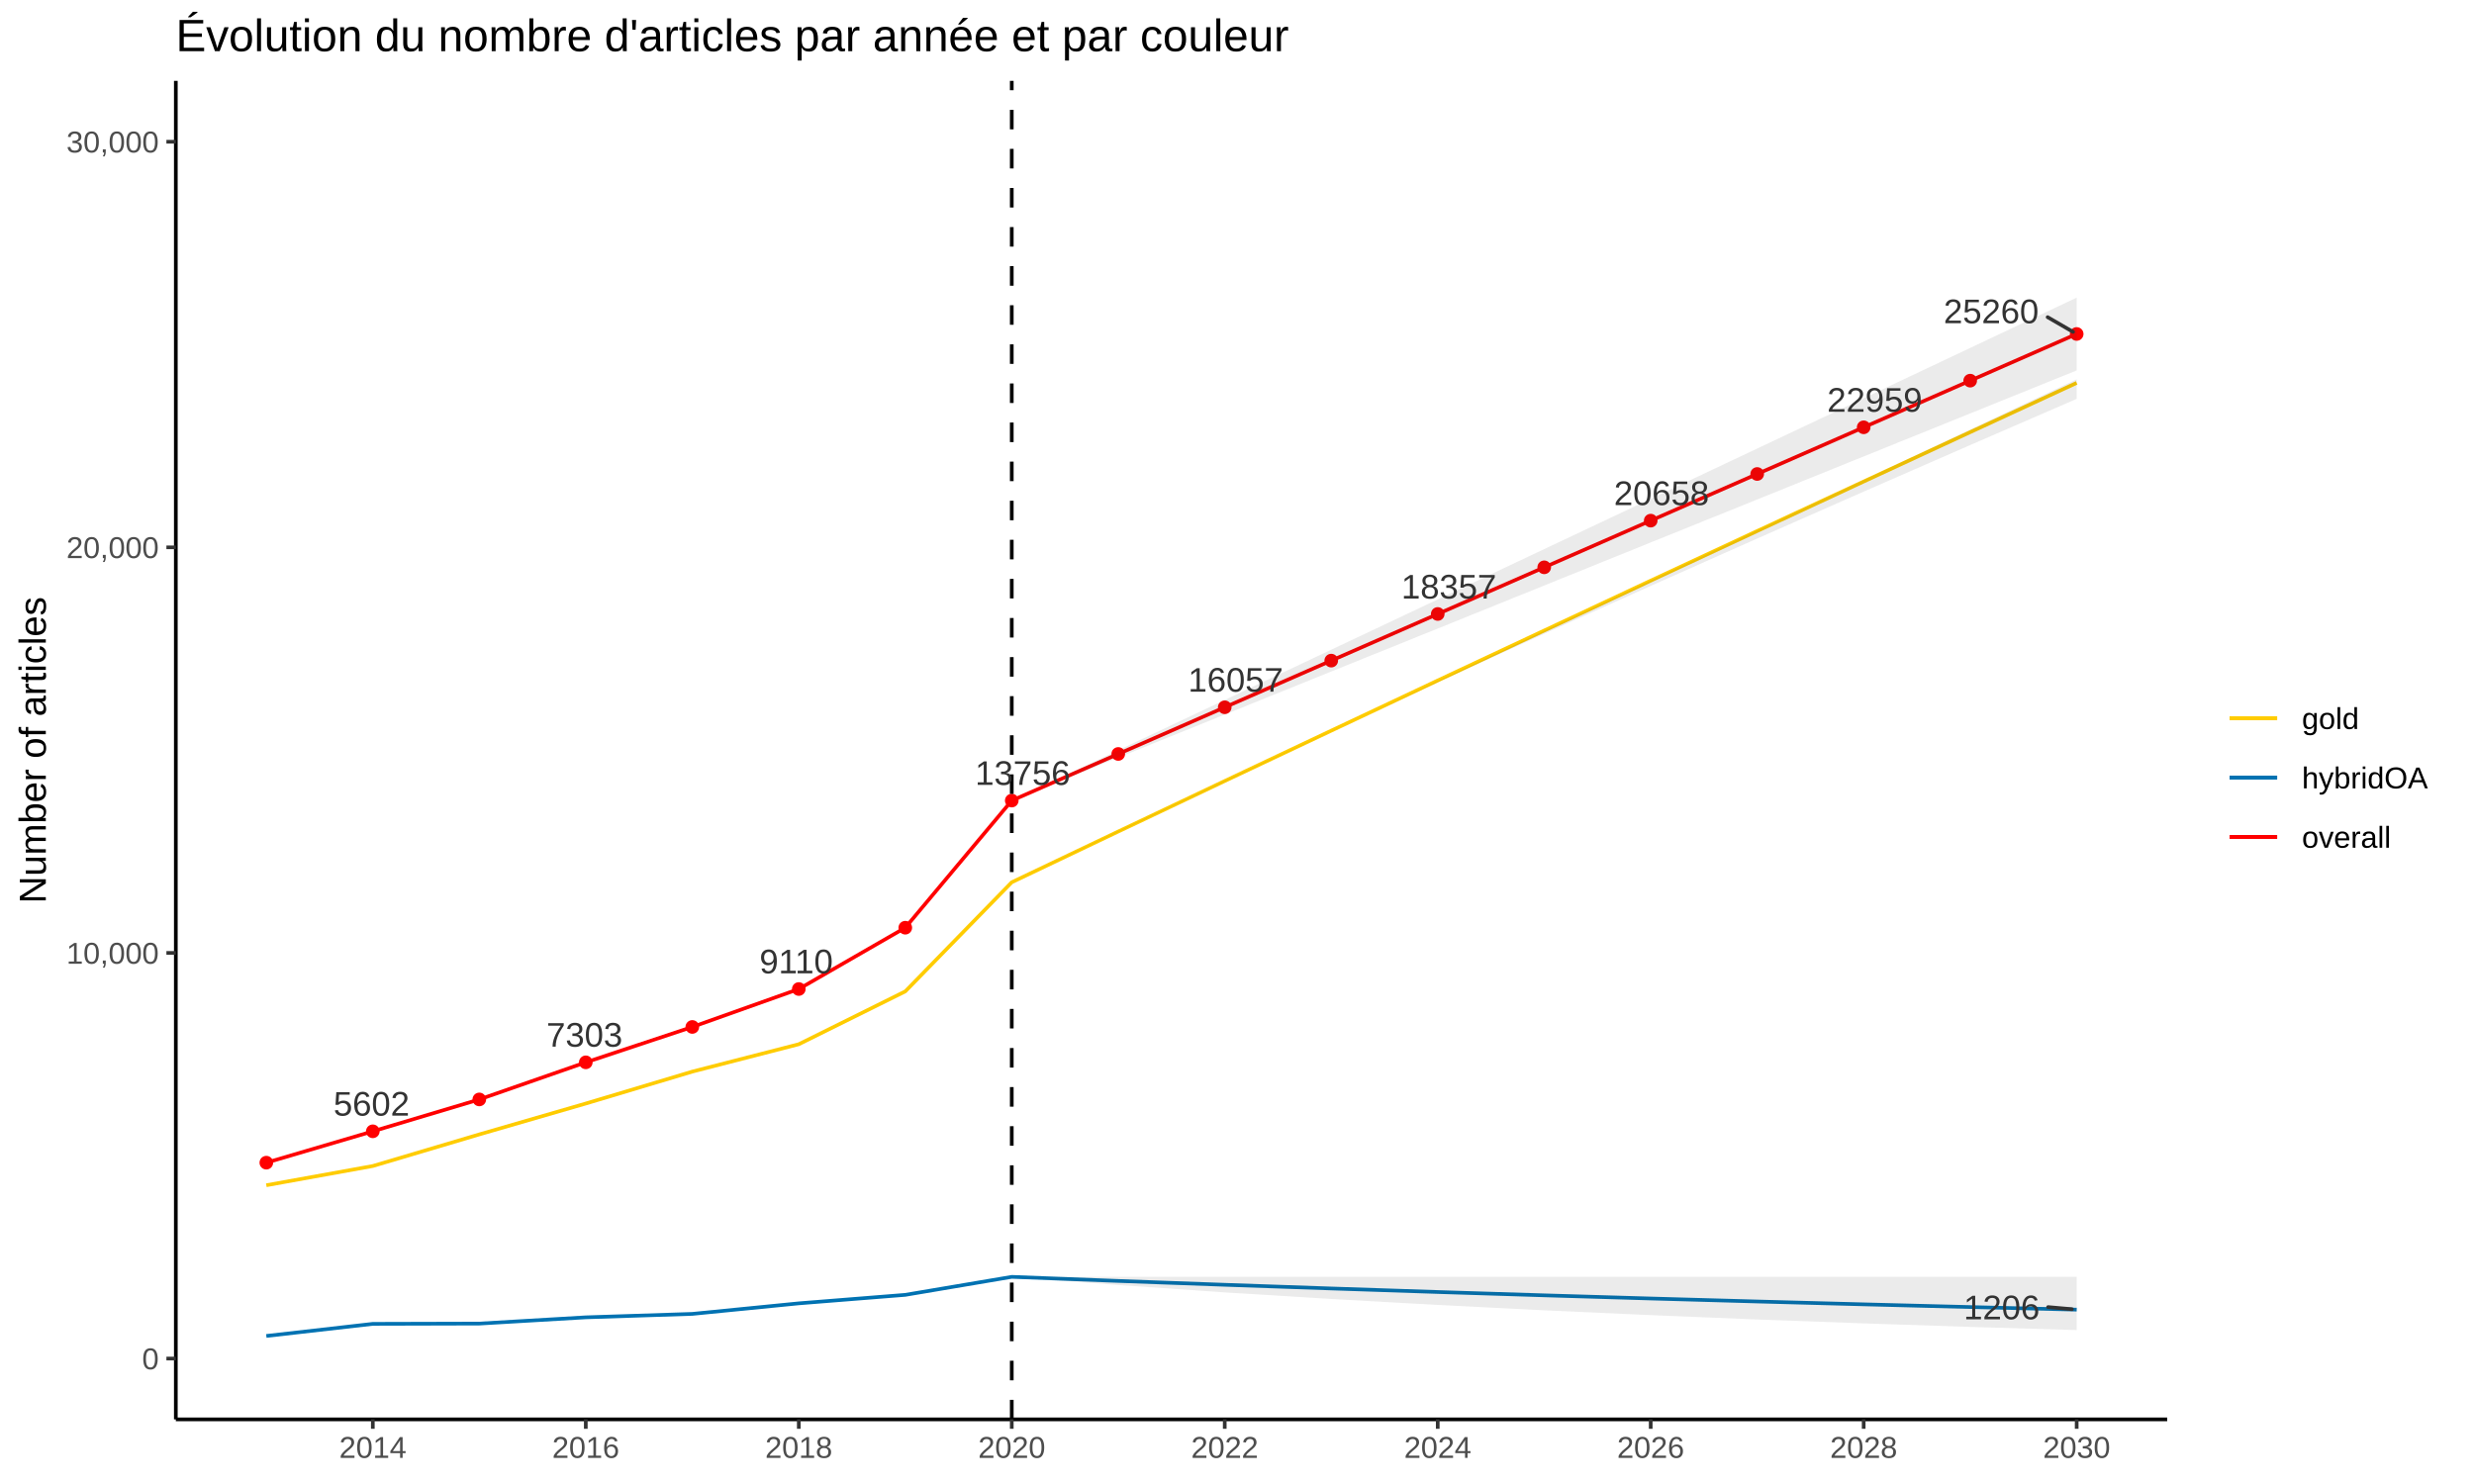
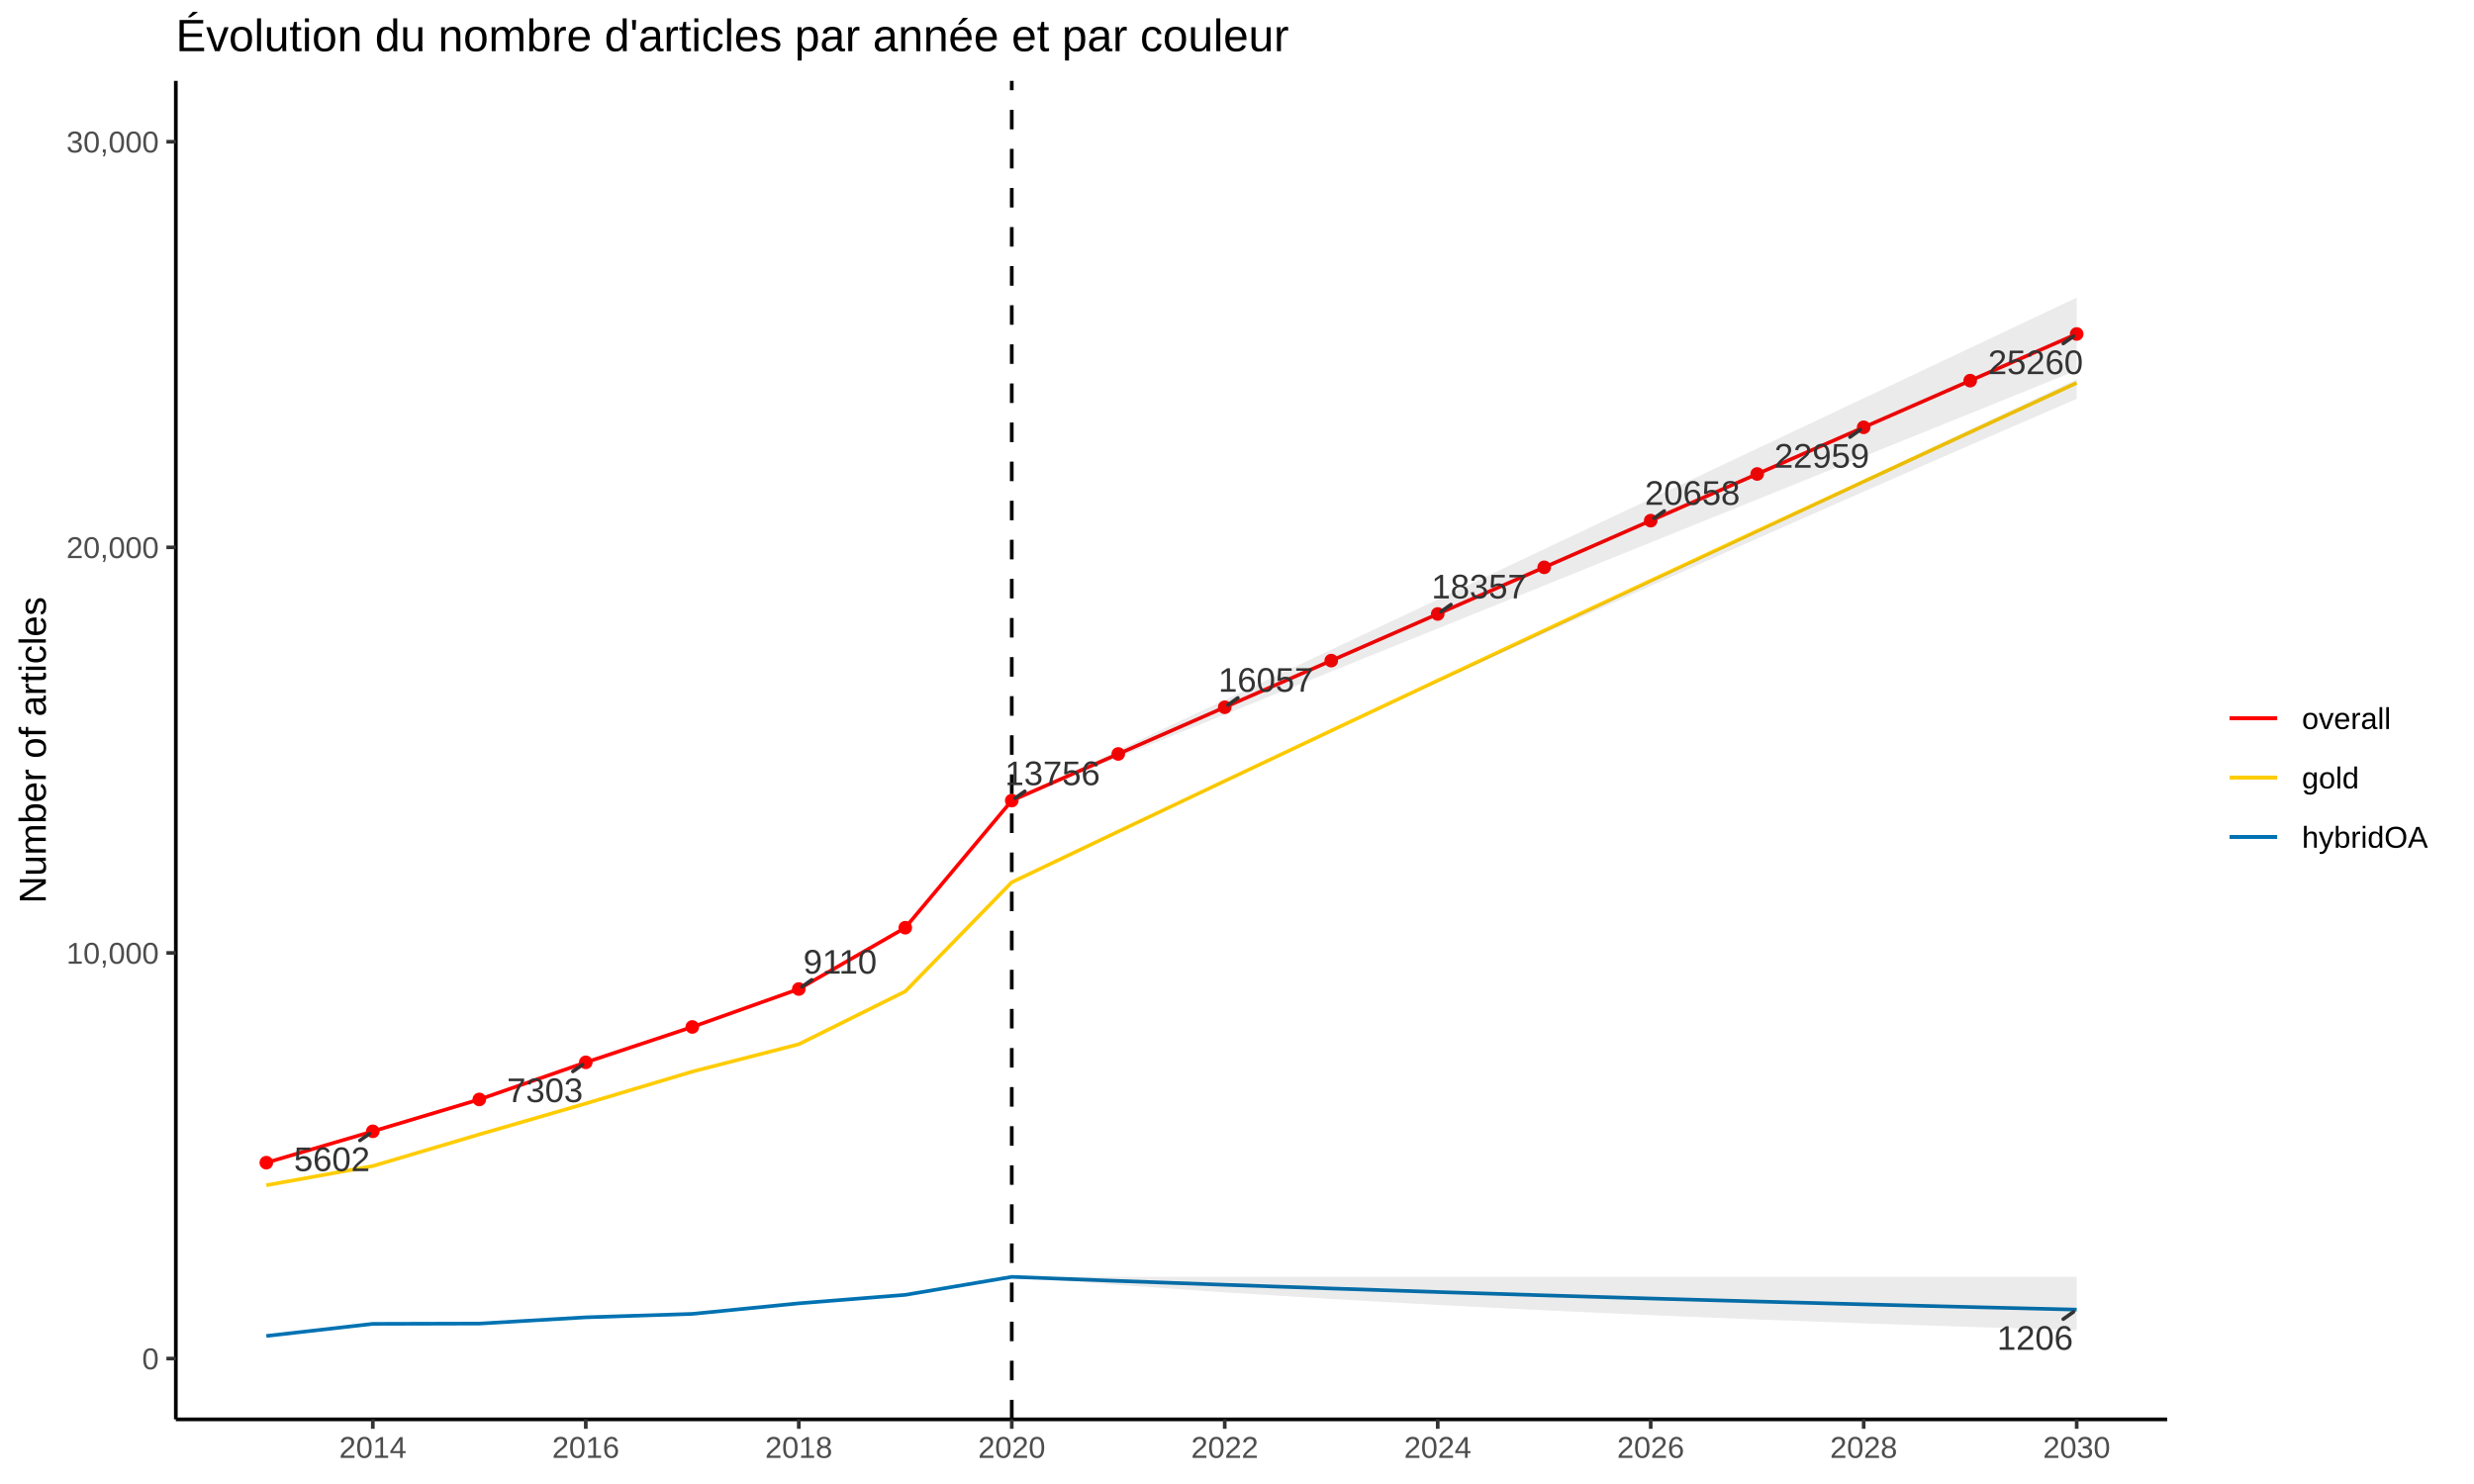
<svg xmlns="http://www.w3.org/2000/svg" class="svglite" width="720.00pt" height="432.00pt" viewBox="0 0 720.00 432.00">
  <defs>
    <style type="text/css">
    .svglite line, .svglite polyline, .svglite polygon, .svglite path, .svglite rect, .svglite circle {
      fill: none;
      stroke: #000000;
      stroke-linecap: round;
      stroke-linejoin: round;
      stroke-miterlimit: 10.00;
    }
    .svglite text {
      white-space: pre;
    }
  </style>
  </defs>
  <rect width="100%" height="100%" style="stroke: none; fill: #FFFFFF;" />
  <defs>
    <clipPath id="cpMC4wMHw3MjAuMDB8MC4wMHw0MzIuMDA=">
      <rect x="0.00" y="0.00" width="720.00" height="432.00" />
    </clipPath>
  </defs>
  <g clip-path="url(#cpMC4wMHw3MjAuMDB8MC4wMHw0MzIuMDA=)">
    <rect x="0" y="0" width="720.00" height="432.00" style="stroke-width: 1.07; stroke: #FFFFFF; fill: #FFFFFF;" />
  </g>
  <defs>
    <clipPath id="cpNTEuMTd8NjMwLjcxfDIzLjU0fDQxMy4xOQ==">
      <rect x="51.17" y="23.54" width="579.54" height="389.64" />
    </clipPath>
  </defs>
  <g clip-path="url(#cpNTEuMTd8NjMwLjcxfDIzLjU0fDQxMy4xOQ==)">
    <rect x="51.17" y="23.54" width="579.54" height="389.64" style="stroke-width: 1.07; stroke: none; fill: #FFFFFF;" />
    <polyline points="77.51,345.03 108.50,339.43 139.49,330.23 170.48,321.24 201.48,311.95 232.47,303.98 263.46,288.60 294.45,256.83 325.44,242.06 356.43,227.35 387.43,212.70 418.42,198.09 449.41,183.55 480.40,169.03 511.39,154.58 542.38,140.17 573.38,125.80 604.37,111.46 " style="stroke-width: 1.07; stroke: #FFCC00; stroke-linecap: butt;" />
    <polyline points="77.51,388.90 108.50,385.38 139.49,385.30 170.48,383.48 201.48,382.48 232.47,379.41 263.46,376.94 294.45,371.70 325.44,372.89 356.43,374.01 387.43,375.08 418.42,376.11 449.41,377.08 480.40,378.00 511.39,378.87 542.38,379.70 573.38,380.49 604.37,381.24 " style="stroke-width: 1.07; stroke: #0072B2; stroke-linecap: butt;" />
    <polyline points="77.51,338.46 108.50,329.33 139.49,320.05 170.48,309.25 201.48,298.95 232.47,287.91 263.46,270.06 294.45,233.05 325.44,219.48 356.43,205.89 387.43,192.31 418.42,178.73 449.41,165.15 480.40,151.56 511.39,137.98 542.38,124.39 573.38,110.81 604.37,97.22 " style="stroke-width: 1.07; stroke: #FF0000; stroke-linecap: butt;" />
    <circle cx="77.51" cy="338.46" r="1.63" style="stroke-width: 0.71; stroke: #FF0000; fill: #FF0000;" />
    <circle cx="108.50" cy="329.33" r="1.63" style="stroke-width: 0.71; stroke: #FF0000; fill: #FF0000;" />
    <circle cx="139.49" cy="320.05" r="1.63" style="stroke-width: 0.71; stroke: #FF0000; fill: #FF0000;" />
    <circle cx="170.48" cy="309.25" r="1.63" style="stroke-width: 0.71; stroke: #FF0000; fill: #FF0000;" />
    <circle cx="201.48" cy="298.95" r="1.63" style="stroke-width: 0.71; stroke: #FF0000; fill: #FF0000;" />
    <circle cx="232.47" cy="287.91" r="1.63" style="stroke-width: 0.71; stroke: #FF0000; fill: #FF0000;" />
    <circle cx="263.46" cy="270.06" r="1.63" style="stroke-width: 0.71; stroke: #FF0000; fill: #FF0000;" />
    <circle cx="294.45" cy="233.05" r="1.63" style="stroke-width: 0.71; stroke: #FF0000; fill: #FF0000;" />
    <circle cx="325.44" cy="219.48" r="1.63" style="stroke-width: 0.71; stroke: #FF0000; fill: #FF0000;" />
    <circle cx="356.43" cy="205.89" r="1.63" style="stroke-width: 0.71; stroke: #FF0000; fill: #FF0000;" />
    <circle cx="387.43" cy="192.31" r="1.63" style="stroke-width: 0.71; stroke: #FF0000; fill: #FF0000;" />
    <circle cx="418.42" cy="178.73" r="1.63" style="stroke-width: 0.71; stroke: #FF0000; fill: #FF0000;" />
    <circle cx="449.41" cy="165.15" r="1.63" style="stroke-width: 0.71; stroke: #FF0000; fill: #FF0000;" />
    <circle cx="480.40" cy="151.56" r="1.63" style="stroke-width: 0.71; stroke: #FF0000; fill: #FF0000;" />
    <circle cx="511.39" cy="137.98" r="1.63" style="stroke-width: 0.71; stroke: #FF0000; fill: #FF0000;" />
    <circle cx="542.38" cy="124.39" r="1.63" style="stroke-width: 0.71; stroke: #FF0000; fill: #FF0000;" />
    <circle cx="573.38" cy="110.81" r="1.63" style="stroke-width: 0.71; stroke: #FF0000; fill: #FF0000;" />
    <circle cx="604.37" cy="97.22" r="1.63" style="stroke-width: 0.71; stroke: #FF0000; fill: #FF0000;" />
    <polygon points="77.51,345.03 108.50,339.43 139.49,330.23 170.48,321.24 201.48,311.95 232.47,303.98 263.46,288.60 294.45,256.83 325.44,242.19 356.43,227.55 387.43,212.91 418.42,198.27 449.41,183.62 480.40,168.99 511.39,154.35 542.38,139.71 573.38,125.06 604.37,110.42 604.37,116.11 573.38,129.56 542.38,143.11 511.39,156.77 480.40,170.55 449.41,184.48 418.42,198.56 387.43,212.82 356.43,227.27 325.44,241.93 294.45,256.83 263.46,288.60 232.47,303.98 201.48,311.95 170.48,321.24 139.49,330.23 108.50,339.43 77.51,345.03 " style="stroke-width: 0.00; stroke: none; stroke-linecap: butt; fill: #333333; fill-opacity: 0.10;" />
    <polyline points="77.51,345.03 108.50,339.43 139.49,330.23 170.48,321.24 201.48,311.95 232.47,303.98 263.46,288.60 294.45,256.83 325.44,242.19 356.43,227.55 387.43,212.91 418.42,198.27 449.41,183.62 480.40,168.99 511.39,154.35 542.38,139.71 573.38,125.06 604.37,110.42 " style="stroke-width: 1.07; stroke: none; stroke-linecap: butt;" />
    <polyline points="604.37,116.11 573.38,129.56 542.38,143.11 511.39,156.77 480.40,170.55 449.41,184.48 418.42,198.56 387.43,212.82 356.43,227.27 325.44,241.93 294.45,256.83 263.46,288.60 232.47,303.98 201.48,311.95 170.48,321.24 139.49,330.23 108.50,339.43 77.51,345.03 " style="stroke-width: 1.07; stroke: none; stroke-linecap: butt;" />
    <polygon points="77.51,388.90 108.50,385.38 139.49,385.30 170.48,383.48 201.48,382.48 232.47,379.41 263.46,376.94 294.45,371.70 325.44,371.70 356.43,371.70 387.43,371.70 418.42,371.70 449.41,371.70 480.40,371.70 511.39,371.70 542.38,371.70 573.38,371.70 604.37,371.70 604.37,387.19 573.38,386.27 542.38,385.24 511.39,384.11 480.40,382.84 449.41,381.44 418.42,379.88 387.43,378.14 356.43,376.22 325.44,374.07 294.45,371.70 263.46,376.94 232.47,379.41 201.48,382.48 170.48,383.48 139.49,385.30 108.50,385.38 77.51,388.90 " style="stroke-width: 0.00; stroke: none; stroke-linecap: butt; fill: #333333; fill-opacity: 0.10;" />
    <polyline points="77.51,388.90 108.50,385.38 139.49,385.30 170.48,383.48 201.48,382.48 232.47,379.41 263.46,376.94 294.45,371.70 325.44,371.70 356.43,371.70 387.43,371.70 418.42,371.70 449.41,371.70 480.40,371.70 511.39,371.70 542.38,371.70 573.38,371.70 604.37,371.70 " style="stroke-width: 1.07; stroke: none; stroke-linecap: butt;" />
    <polyline points="604.37,387.19 573.38,386.27 542.38,385.24 511.39,384.11 480.40,382.84 449.41,381.44 418.42,379.88 387.43,378.14 356.43,376.22 325.44,374.07 294.45,371.70 263.46,376.94 232.47,379.41 201.48,382.48 170.48,383.48 139.49,385.30 108.50,385.38 77.51,388.90 " style="stroke-width: 1.07; stroke: none; stroke-linecap: butt;" />
    <polygon points="77.51,338.46 108.50,329.33 139.49,320.05 170.48,309.25 201.48,298.95 232.47,287.91 263.46,270.06 294.45,233.05 325.44,218.41 356.43,203.77 387.43,189.13 418.42,174.49 449.41,159.84 480.40,145.21 511.39,130.57 542.38,115.93 573.38,101.28 604.37,86.64 604.37,107.83 573.38,120.35 542.38,132.87 511.39,145.40 480.40,157.91 449.41,170.44 418.42,182.97 387.43,195.48 356.43,208.01 325.44,220.53 294.45,233.05 263.46,270.06 232.47,287.91 201.48,298.95 170.48,309.25 139.49,320.05 108.50,329.33 77.51,338.46 " style="stroke-width: 0.00; stroke: none; stroke-linecap: butt; fill: #333333; fill-opacity: 0.10;" />
    <polyline points="77.51,338.46 108.50,329.33 139.49,320.05 170.48,309.25 201.48,298.95 232.47,287.91 263.46,270.06 294.45,233.05 325.44,218.41 356.43,203.77 387.43,189.13 418.42,174.49 449.41,159.84 480.40,145.21 511.39,130.57 542.38,115.93 573.38,101.28 604.37,86.64 " style="stroke-width: 1.07; stroke: none; stroke-linecap: butt;" />
    <polyline points="604.37,107.83 573.38,120.35 542.38,132.87 511.39,145.40 480.40,157.91 449.41,170.44 418.42,182.97 387.43,195.48 356.43,208.01 325.44,220.53 294.45,233.05 263.46,270.06 232.47,287.91 201.48,298.95 170.48,309.25 139.49,320.05 108.50,329.33 77.51,338.46 " style="stroke-width: 1.07; stroke: none; stroke-linecap: butt;" />
    <line x1="294.45" y1="413.19" x2="294.45" y2="23.54" style="stroke-width: 1.07; stroke-dasharray: 5.69,5.69; stroke-linecap: butt;" />
-     <line x1="595.92" y1="92.33" x2="603.31" y2="96.61" style="stroke-width: 1.07; stroke: #333333;" />
-     <text x="97.05" y="324.77" style="font-size: 9.96px;fill: #333333; font-family: &quot;Arial&quot;;" textLength="22.78px" lengthAdjust="spacingAndGlyphs">5602</text>
-     <text x="159.03" y="304.69" style="font-size: 9.96px;fill: #333333; font-family: &quot;Arial&quot;;" textLength="22.78px" lengthAdjust="spacingAndGlyphs">7303</text>
-     <text x="221.02" y="283.34" style="font-size: 9.96px;fill: #333333; font-family: &quot;Arial&quot;;" textLength="22.78px" lengthAdjust="spacingAndGlyphs">9110</text>
-     <text x="283.78" y="228.49" style="font-size: 9.96px;fill: #333333; font-family: &quot;Arial&quot;;" textLength="28.48px" lengthAdjust="spacingAndGlyphs">13756</text>
-     <text x="345.76" y="201.36" style="font-size: 9.96px;fill: #333333; font-family: &quot;Arial&quot;;" textLength="28.48px" lengthAdjust="spacingAndGlyphs">16057</text>
-     <text x="407.82" y="174.23" style="font-size: 9.96px;fill: #333333; font-family: &quot;Arial&quot;;" textLength="28.48px" lengthAdjust="spacingAndGlyphs">18357</text>
-     <text x="469.70" y="147.03" style="font-size: 9.96px;fill: #333333; font-family: &quot;Arial&quot;;" textLength="28.48px" lengthAdjust="spacingAndGlyphs">20658</text>
-     <text x="531.75" y="119.86" style="font-size: 9.96px;fill: #333333; font-family: &quot;Arial&quot;;" textLength="28.48px" lengthAdjust="spacingAndGlyphs">22959</text>
-     <text x="565.65" y="94.09" style="font-size: 9.96px;fill: #333333; font-family: &quot;Arial&quot;;" textLength="28.48px" lengthAdjust="spacingAndGlyphs">25260</text>
-     <line x1="596.05" y1="380.50" x2="602.98" y2="381.11" style="stroke-width: 1.07; stroke: #333333;" />
-     <text x="571.47" y="384.05" style="font-size: 9.96px;fill: #333333; font-family: &quot;Arial&quot;;" textLength="22.78px" lengthAdjust="spacingAndGlyphs">1206</text>
+     <line x1="104.74" y1="331.99" x2="107.54" y2="330.01" style="stroke-width: 1.07; stroke: #333333;" />
+     <line x1="166.72" y1="311.91" x2="169.52" y2="309.93" style="stroke-width: 1.07; stroke: #333333;" />
+     <line x1="236.25" y1="285.23" x2="233.43" y2="287.23" style="stroke-width: 1.07; stroke: #333333;" />
+     <line x1="298.25" y1="230.36" x2="295.41" y2="232.37" style="stroke-width: 1.07; stroke: #333333;" />
+     <line x1="360.24" y1="203.18" x2="357.40" y2="205.20" style="stroke-width: 1.07; stroke: #333333;" />
+     <line x1="422.26" y1="176.00" x2="419.38" y2="178.05" style="stroke-width: 1.07; stroke: #333333;" />
+     <line x1="484.34" y1="148.76" x2="481.36" y2="150.88" style="stroke-width: 1.07; stroke: #333333;" />
+     <line x1="538.40" y1="127.23" x2="541.43" y2="125.07" style="stroke-width: 1.07; stroke: #333333;" />
+     <line x1="600.47" y1="99.99" x2="603.41" y2="97.90" style="stroke-width: 1.07; stroke: #333333;" />
+     <text x="96.61" y="340.91" text-anchor="middle" style="font-size: 9.96px;fill: #333333; font-family: &quot;Arial&quot;;" textLength="22.78px" lengthAdjust="spacingAndGlyphs">5602</text>
+     <text x="158.59" y="320.83" text-anchor="middle" style="font-size: 9.96px;fill: #333333; font-family: &quot;Arial&quot;;" textLength="22.78px" lengthAdjust="spacingAndGlyphs">7303</text>
+     <text x="244.49" y="283.43" text-anchor="middle" style="font-size: 9.96px;fill: #333333; font-family: &quot;Arial&quot;;" textLength="22.78px" lengthAdjust="spacingAndGlyphs">9110</text>
+     <text x="306.32" y="228.56" text-anchor="middle" style="font-size: 9.96px;fill: #333333; font-family: &quot;Arial&quot;;" textLength="28.48px" lengthAdjust="spacingAndGlyphs">13756</text>
+     <text x="368.42" y="201.38" text-anchor="middle" style="font-size: 9.96px;fill: #333333; font-family: &quot;Arial&quot;;" textLength="28.48px" lengthAdjust="spacingAndGlyphs">16057</text>
+     <text x="430.45" y="174.20" text-anchor="middle" style="font-size: 9.96px;fill: #333333; font-family: &quot;Arial&quot;;" textLength="28.48px" lengthAdjust="spacingAndGlyphs">18357</text>
+     <text x="492.54" y="146.96" text-anchor="middle" style="font-size: 9.96px;fill: #333333; font-family: &quot;Arial&quot;;" textLength="28.48px" lengthAdjust="spacingAndGlyphs">20658</text>
+     <text x="530.20" y="136.14" text-anchor="middle" style="font-size: 9.96px;fill: #333333; font-family: &quot;Arial&quot;;" textLength="28.48px" lengthAdjust="spacingAndGlyphs">22959</text>
+     <text x="592.40" y="108.91" text-anchor="middle" style="font-size: 9.96px;fill: #333333; font-family: &quot;Arial&quot;;" textLength="28.48px" lengthAdjust="spacingAndGlyphs">25260</text>
+     <line x1="600.46" y1="384.01" x2="603.41" y2="381.92" style="stroke-width: 1.07; stroke: #333333;" />
+     <text x="592.26" y="392.93" text-anchor="middle" style="font-size: 9.96px;fill: #333333; font-family: &quot;Arial&quot;;" textLength="22.78px" lengthAdjust="spacingAndGlyphs">1206</text>
  </g>
  <g clip-path="url(#cpMC4wMHw3MjAuMDB8MC4wMHw0MzIuMDA=)">
    <polyline points="51.17,413.19 51.17,23.54 " style="stroke-width: 1.07; stroke-linecap: butt;" />
    <text x="46.24" y="398.62" text-anchor="end" style="font-size: 8.80px;fill: #4D4D4D; font-family: &quot;Arial&quot;;" textLength="5.03px" lengthAdjust="spacingAndGlyphs">0</text>
    <text x="46.24" y="280.55" text-anchor="end" style="font-size: 8.80px;fill: #4D4D4D; font-family: &quot;Arial&quot;;" textLength="27.52px" lengthAdjust="spacingAndGlyphs">10,000</text>
    <text x="46.24" y="162.47" text-anchor="end" style="font-size: 8.80px;fill: #4D4D4D; font-family: &quot;Arial&quot;;" textLength="27.52px" lengthAdjust="spacingAndGlyphs">20,000</text>
    <text x="46.24" y="44.40" text-anchor="end" style="font-size: 8.80px;fill: #4D4D4D; font-family: &quot;Arial&quot;;" textLength="27.52px" lengthAdjust="spacingAndGlyphs">30,000</text>
    <polyline points="48.43,395.48 51.17,395.48 " style="stroke-width: 1.07; stroke: #333333; stroke-linecap: butt;" />
    <polyline points="48.43,277.40 51.17,277.40 " style="stroke-width: 1.07; stroke: #333333; stroke-linecap: butt;" />
    <polyline points="48.43,159.33 51.17,159.33 " style="stroke-width: 1.07; stroke: #333333; stroke-linecap: butt;" />
    <polyline points="48.43,41.26 51.17,41.26 " style="stroke-width: 1.07; stroke: #333333; stroke-linecap: butt;" />
    <polyline points="51.17,413.19 630.71,413.19 " style="stroke-width: 1.07; stroke-linecap: butt;" />
    <polyline points="108.50,415.93 108.50,413.19 " style="stroke-width: 1.07; stroke: #333333; stroke-linecap: butt;" />
    <polyline points="170.48,415.93 170.48,413.19 " style="stroke-width: 1.07; stroke: #333333; stroke-linecap: butt;" />
    <polyline points="232.47,415.93 232.47,413.19 " style="stroke-width: 1.07; stroke: #333333; stroke-linecap: butt;" />
    <polyline points="294.45,415.93 294.45,413.19 " style="stroke-width: 1.07; stroke: #333333; stroke-linecap: butt;" />
    <polyline points="356.43,415.93 356.43,413.19 " style="stroke-width: 1.07; stroke: #333333; stroke-linecap: butt;" />
    <polyline points="418.42,415.93 418.42,413.19 " style="stroke-width: 1.07; stroke: #333333; stroke-linecap: butt;" />
    <polyline points="480.40,415.93 480.40,413.19 " style="stroke-width: 1.07; stroke: #333333; stroke-linecap: butt;" />
    <polyline points="542.38,415.93 542.38,413.19 " style="stroke-width: 1.07; stroke: #333333; stroke-linecap: butt;" />
    <polyline points="604.37,415.93 604.37,413.19 " style="stroke-width: 1.07; stroke: #333333; stroke-linecap: butt;" />
    <text x="108.50" y="424.40" text-anchor="middle" style="font-size: 8.80px;fill: #4D4D4D; font-family: &quot;Arial&quot;;" textLength="20.13px" lengthAdjust="spacingAndGlyphs">2014</text>
    <text x="170.48" y="424.40" text-anchor="middle" style="font-size: 8.80px;fill: #4D4D4D; font-family: &quot;Arial&quot;;" textLength="20.13px" lengthAdjust="spacingAndGlyphs">2016</text>
    <text x="232.47" y="424.40" text-anchor="middle" style="font-size: 8.80px;fill: #4D4D4D; font-family: &quot;Arial&quot;;" textLength="20.13px" lengthAdjust="spacingAndGlyphs">2018</text>
    <text x="294.45" y="424.40" text-anchor="middle" style="font-size: 8.80px;fill: #4D4D4D; font-family: &quot;Arial&quot;;" textLength="20.13px" lengthAdjust="spacingAndGlyphs">2020</text>
    <text x="356.43" y="424.40" text-anchor="middle" style="font-size: 8.80px;fill: #4D4D4D; font-family: &quot;Arial&quot;;" textLength="20.13px" lengthAdjust="spacingAndGlyphs">2022</text>
    <text x="418.42" y="424.40" text-anchor="middle" style="font-size: 8.80px;fill: #4D4D4D; font-family: &quot;Arial&quot;;" textLength="20.13px" lengthAdjust="spacingAndGlyphs">2024</text>
    <text x="480.40" y="424.40" text-anchor="middle" style="font-size: 8.80px;fill: #4D4D4D; font-family: &quot;Arial&quot;;" textLength="20.13px" lengthAdjust="spacingAndGlyphs">2026</text>
    <text x="542.38" y="424.40" text-anchor="middle" style="font-size: 8.80px;fill: #4D4D4D; font-family: &quot;Arial&quot;;" textLength="20.13px" lengthAdjust="spacingAndGlyphs">2028</text>
    <text x="604.37" y="424.40" text-anchor="middle" style="font-size: 8.80px;fill: #4D4D4D; font-family: &quot;Arial&quot;;" textLength="20.13px" lengthAdjust="spacingAndGlyphs">2030</text>
    <text transform="translate(13.33,218.37) rotate(-90)" text-anchor="middle" style="font-size: 11.00px; font-family: &quot;Arial&quot;;" textLength="96.23px" lengthAdjust="spacingAndGlyphs">Number of articles</text>
    <rect x="641.67" y="178.98" width="72.85" height="78.78" style="stroke-width: 1.07; stroke: none; fill: #FFFFFF;" />
-     <line x1="648.88" y1="209.07" x2="662.70" y2="209.07" style="stroke-width: 1.07; stroke: #FFCC00; stroke-linecap: butt;" />
-     <line x1="648.88" y1="209.07" x2="662.70" y2="209.07" style="stroke-width: 1.07; stroke: #FFCC00; stroke-linecap: butt;" />
-     <line x1="648.88" y1="209.07" x2="662.70" y2="209.07" style="stroke-width: 1.07; stroke: #FFCC00; stroke-linecap: butt;" />
-     <line x1="648.88" y1="226.35" x2="662.70" y2="226.35" style="stroke-width: 1.07; stroke: #0072B2; stroke-linecap: butt;" />
-     <line x1="648.88" y1="226.35" x2="662.70" y2="226.35" style="stroke-width: 1.07; stroke: #0072B2; stroke-linecap: butt;" />
-     <line x1="648.88" y1="226.35" x2="662.70" y2="226.35" style="stroke-width: 1.07; stroke: #0072B2; stroke-linecap: butt;" />
-     <line x1="648.88" y1="243.63" x2="662.70" y2="243.63" style="stroke-width: 1.07; stroke: #FF0000; stroke-linecap: butt;" />
-     <line x1="648.88" y1="243.63" x2="662.70" y2="243.63" style="stroke-width: 1.07; stroke: #FF0000; stroke-linecap: butt;" />
-     <line x1="648.88" y1="243.63" x2="662.70" y2="243.63" style="stroke-width: 1.07; stroke: #FF0000; stroke-linecap: butt;" />
-     <text x="669.91" y="212.22" style="font-size: 8.80px; font-family: &quot;Arial&quot;;" textLength="18.40px" lengthAdjust="spacingAndGlyphs">gold</text>
-     <text x="669.91" y="229.50" style="font-size: 8.80px; font-family: &quot;Arial&quot;;" textLength="39.13px" lengthAdjust="spacingAndGlyphs">hybridOA</text>
-     <text x="669.91" y="246.78" style="font-size: 8.80px; font-family: &quot;Arial&quot;;" textLength="27.86px" lengthAdjust="spacingAndGlyphs">overall</text>
+     <line x1="648.88" y1="209.07" x2="662.70" y2="209.07" style="stroke-width: 1.07; stroke: #FF0000; stroke-linecap: butt;" />
+     <line x1="648.88" y1="209.07" x2="662.70" y2="209.07" style="stroke-width: 1.07; stroke: #FF0000; stroke-linecap: butt;" />
+     <line x1="648.88" y1="209.07" x2="662.70" y2="209.07" style="stroke-width: 1.07; stroke: #FF0000; stroke-linecap: butt;" />
+     <line x1="648.88" y1="226.35" x2="662.70" y2="226.35" style="stroke-width: 1.07; stroke: #FFCC00; stroke-linecap: butt;" />
+     <line x1="648.88" y1="226.35" x2="662.70" y2="226.35" style="stroke-width: 1.07; stroke: #FFCC00; stroke-linecap: butt;" />
+     <line x1="648.88" y1="226.35" x2="662.70" y2="226.35" style="stroke-width: 1.07; stroke: #FFCC00; stroke-linecap: butt;" />
+     <line x1="648.88" y1="243.63" x2="662.70" y2="243.63" style="stroke-width: 1.07; stroke: #0072B2; stroke-linecap: butt;" />
+     <line x1="648.88" y1="243.63" x2="662.70" y2="243.63" style="stroke-width: 1.07; stroke: #0072B2; stroke-linecap: butt;" />
+     <line x1="648.88" y1="243.63" x2="662.70" y2="243.63" style="stroke-width: 1.07; stroke: #0072B2; stroke-linecap: butt;" />
+     <text x="669.91" y="212.22" style="font-size: 8.80px; font-family: &quot;Arial&quot;;" textLength="27.86px" lengthAdjust="spacingAndGlyphs">overall</text>
+     <text x="669.91" y="229.50" style="font-size: 8.80px; font-family: &quot;Arial&quot;;" textLength="18.40px" lengthAdjust="spacingAndGlyphs">gold</text>
+     <text x="669.91" y="246.78" style="font-size: 8.80px; font-family: &quot;Arial&quot;;" textLength="39.13px" lengthAdjust="spacingAndGlyphs">hybridOA</text>
    <text x="51.17" y="14.90" style="font-size: 13.20px; font-family: &quot;Arial&quot;;" textLength="346.12px" lengthAdjust="spacingAndGlyphs">Évolution du nombre d'articles par année et par couleur</text>
  </g>
</svg>
